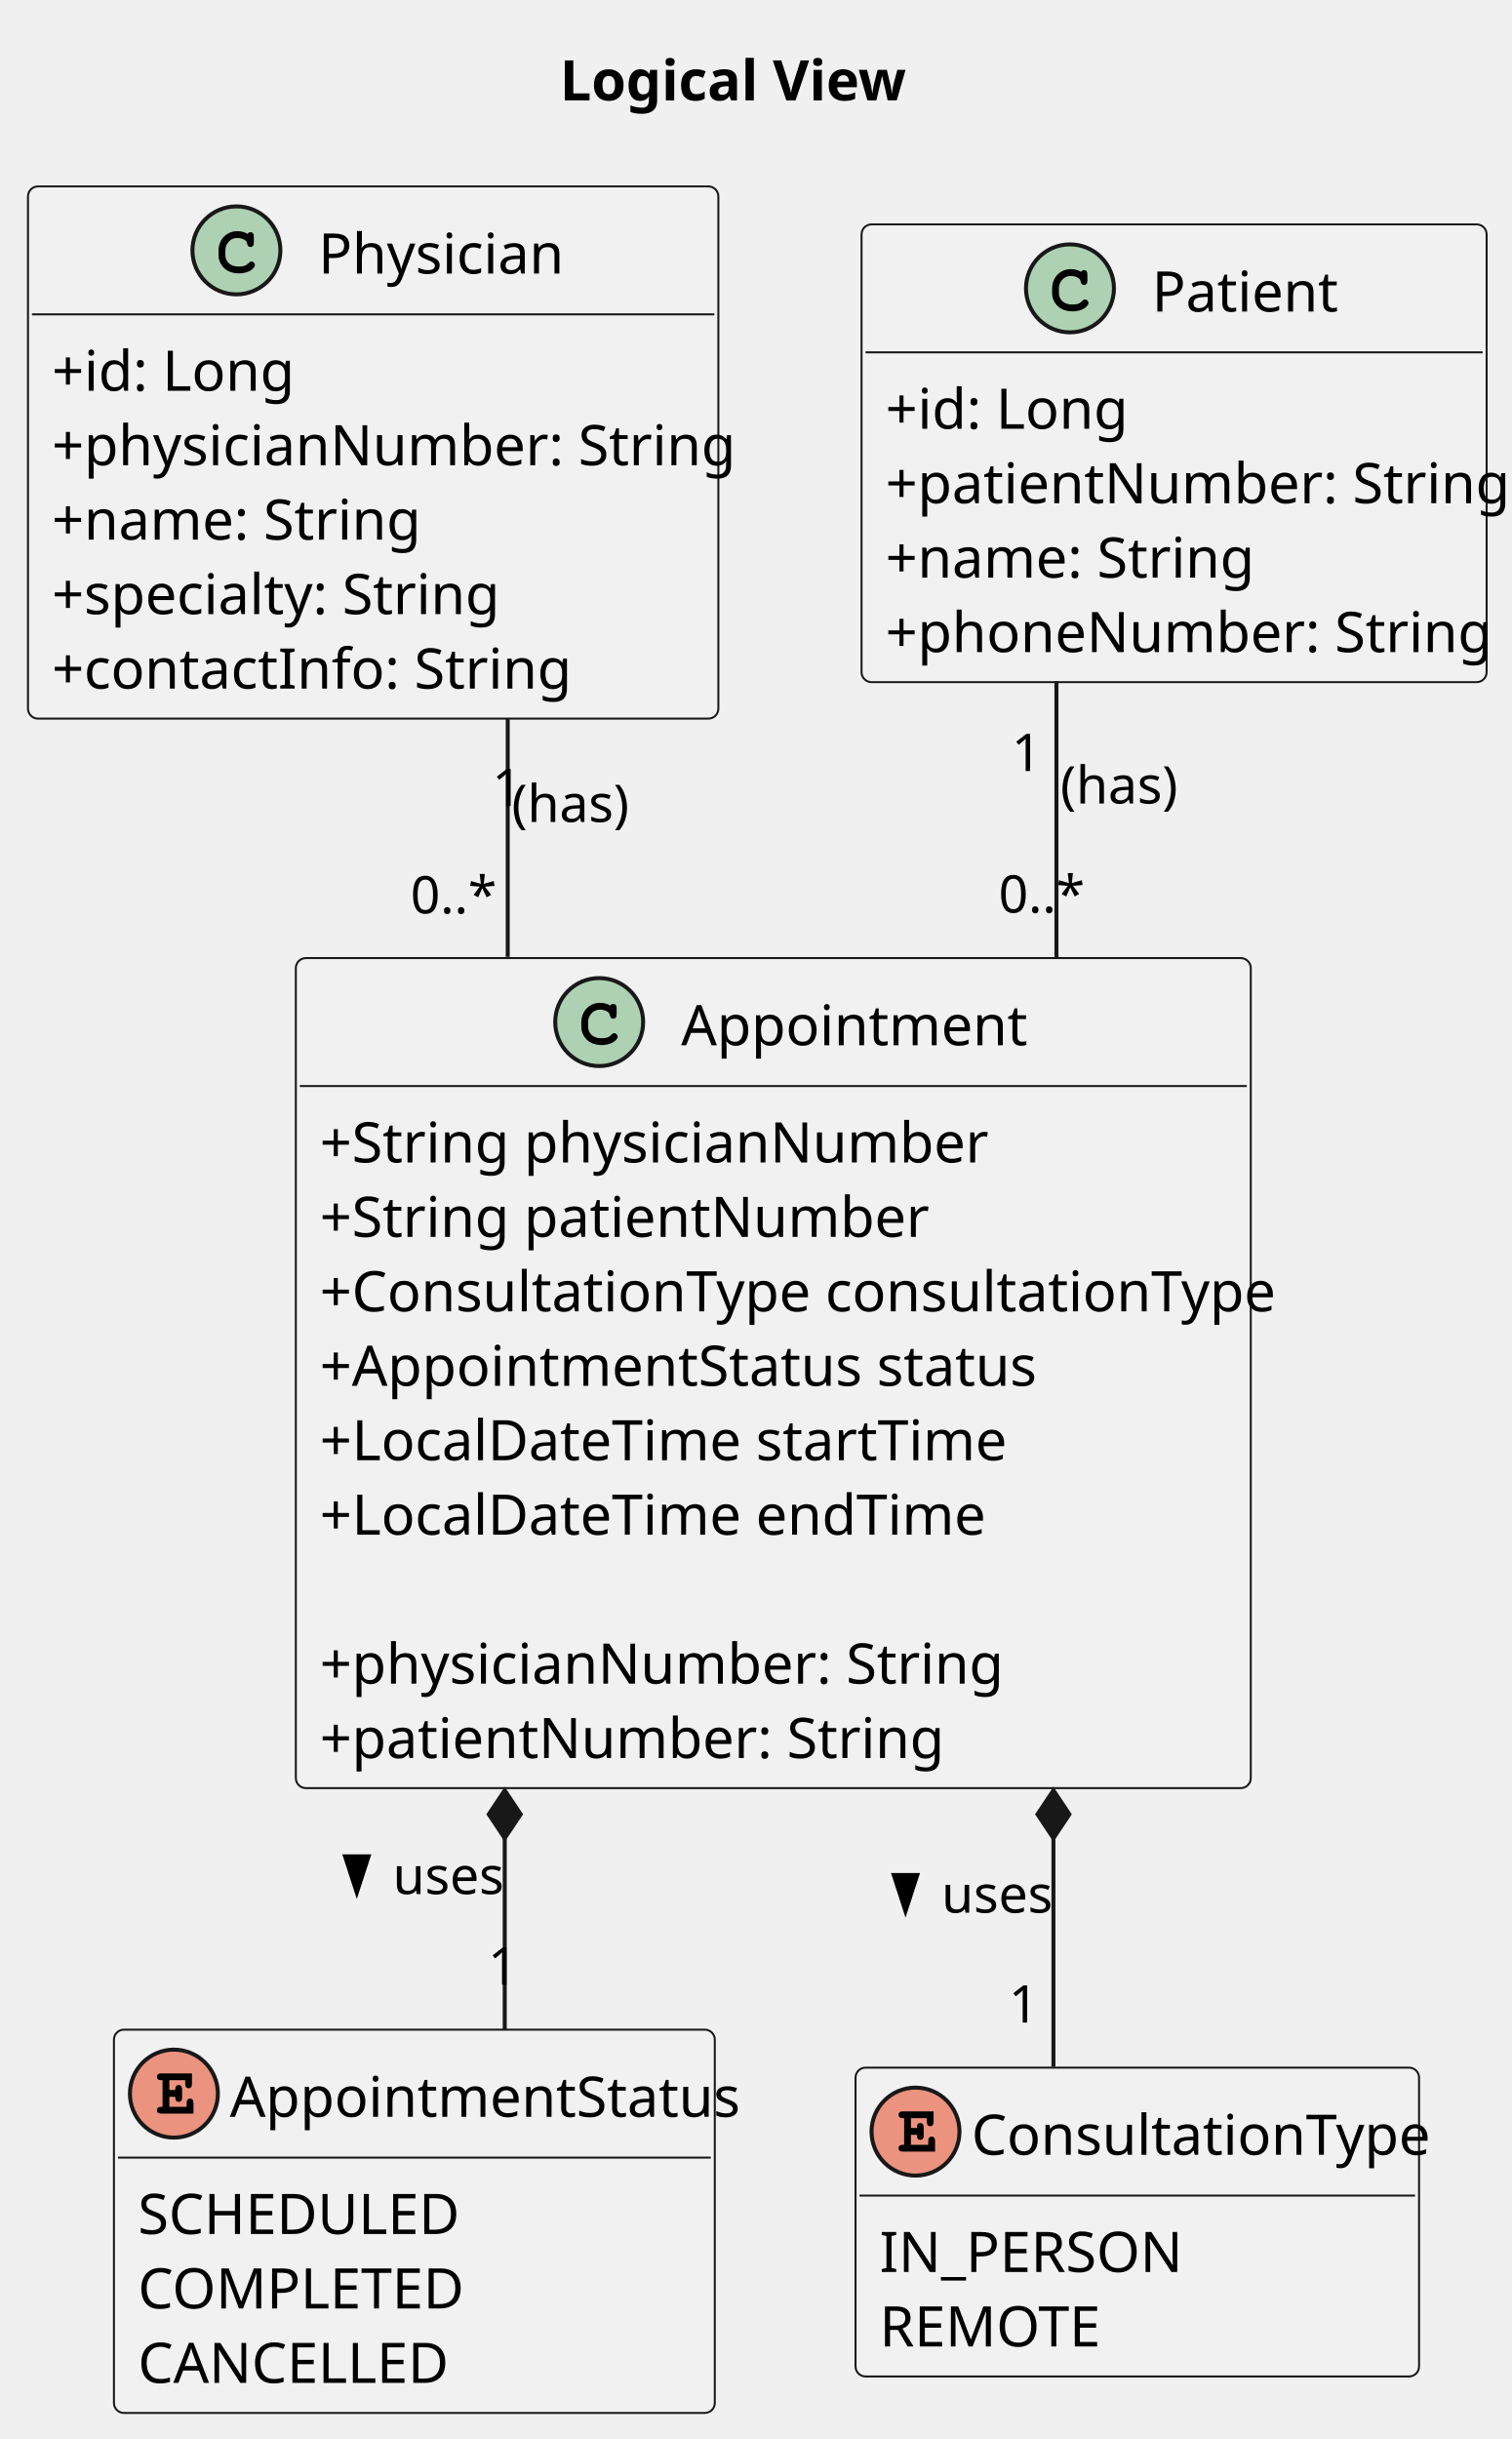
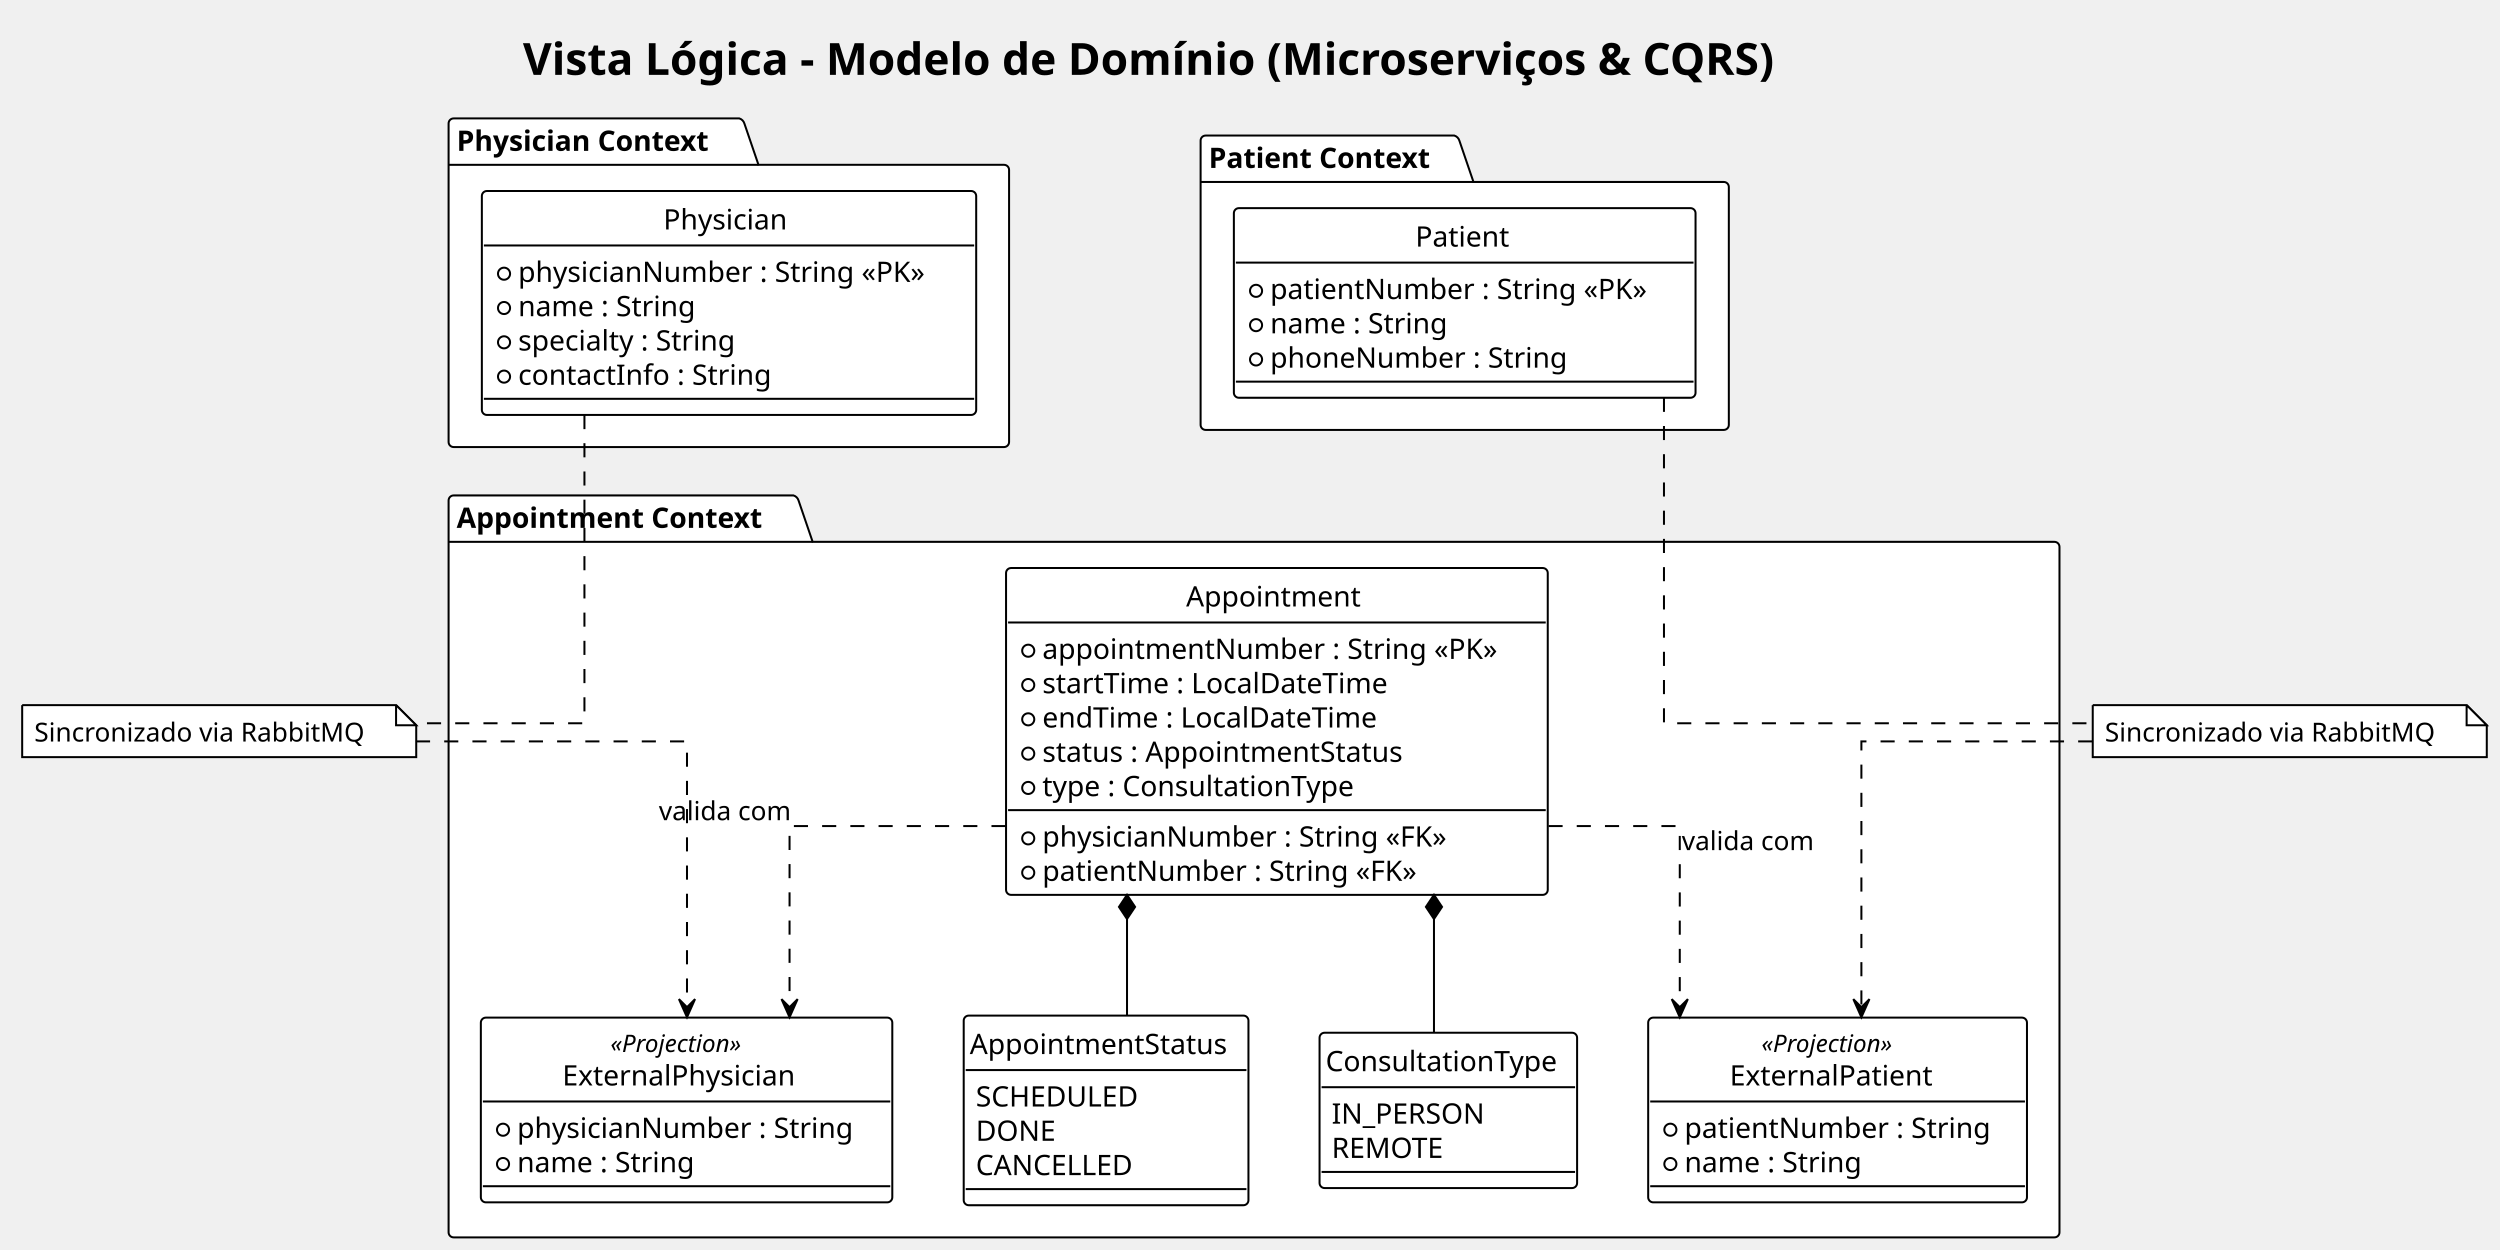
- <svg xmlns="http://www.w3.org/2000/svg" contentStyleType="text/css" data-diagram-type="CLASS" height="610px" preserveAspectRatio="none" style="width:378px;height:610px;background:#FFFFFF;" version="1.1" viewBox="0 0 378 610" width="378px" zoomAndPan="magnify">
+ <svg xmlns="http://www.w3.org/2000/svg" contentStyleType="text/css" data-diagram-type="CLASS" height="496px" preserveAspectRatio="none" style="width:992px;height:496px;background:#FFFFFF;" version="1.1" viewBox="0 0 992 496" width="992px" zoomAndPan="magnify">
  <defs />
  <g>
-     <g class="title" data-source-line="1">
-       <text fill="#000000" font-family="sans-serif" font-size="14" font-weight="bold" lengthAdjust="spacing" textLength="84.8" x="140.027" y="25.107">Logical View</text>
+     <g class="title" data-source-line="5">
+       <text fill="#000000" font-family="Verdana" font-size="17.6" font-weight="bold" lengthAdjust="spacing" textLength="570.161" x="207.498" y="29.695">Vista Lógica - Modelo de Domínio (Microserviços &amp; CQRS)</text>
    </g>
-     <g class="entity" data-entity="Physician" data-source-line="8" data-uid="ent0002" id="entity_Physician">
-       <rect fill="#F1F1F1" height="133.106" rx="2.5" ry="2.5" style="stroke:#181818;stroke-width:0.5;" width="172.685" x="7" y="46.621" />
-       <ellipse cx="59.134" cy="62.621" fill="#ADD1B2" rx="11" ry="11" style="stroke:#181818;stroke-width:1;" />
-       <path d="M61.9,58.496 Q62.056,58.277 62.244,58.168 Q62.431,58.059 62.65,58.059 Q63.025,58.059 63.259,58.324 Q63.494,58.574 63.494,59.184 L63.494,60.637 Q63.494,61.246 63.259,61.512 Q63.025,61.777 62.65,61.777 Q62.306,61.777 62.103,61.574 Q61.9,61.387 61.791,60.871 Q61.744,60.512 61.556,60.324 Q61.228,59.949 60.619,59.73 Q60.009,59.512 59.384,59.512 Q58.619,59.512 57.978,59.84 Q57.353,60.168 56.853,60.918 Q56.369,61.668 56.369,62.699 L56.369,63.793 Q56.369,65.027 57.259,65.856 Q58.15,66.668 59.744,66.668 Q60.681,66.668 61.337,66.418 Q61.728,66.262 62.15,65.824 Q62.416,65.559 62.556,65.481 Q62.712,65.402 62.916,65.402 Q63.244,65.402 63.494,65.668 Q63.759,65.918 63.759,66.262 Q63.759,66.606 63.416,67.012 Q62.916,67.59 62.119,67.918 Q61.041,68.371 59.744,68.371 Q58.228,68.371 57.025,67.746 Q56.041,67.246 55.353,66.184 Q54.666,65.106 54.666,63.824 L54.666,62.668 Q54.666,61.34 55.275,60.199 Q55.9,59.043 56.994,58.434 Q58.087,57.809 59.322,57.809 Q60.056,57.809 60.697,57.98 Q61.353,58.137 61.9,58.496 Z " fill="#000000" />
-       <text fill="#000000" font-family="sans-serif" font-size="14" lengthAdjust="spacing" textLength="59.917" x="79.634" y="68.418">Physician</text>
-       <line style="stroke:#181818;stroke-width:0.5;" x1="8" x2="178.685" y1="78.621" y2="78.621" />
-       <text fill="#000000" font-family="sans-serif" font-size="14" lengthAdjust="spacing" textLength="57.996" x="13" y="97.728">+id: Long</text>
-       <text fill="#000000" font-family="sans-serif" font-size="14" lengthAdjust="spacing" textLength="160.685" x="13" y="116.35">+physicianNumber: String</text>
-       <text fill="#000000" font-family="sans-serif" font-size="14" lengthAdjust="spacing" textLength="87.548" x="13" y="134.971">+name: String</text>
-       <text fill="#000000" font-family="sans-serif" font-size="14" lengthAdjust="spacing" textLength="106.996" x="13" y="153.592">+specialty: String</text>
-       <text fill="#000000" font-family="sans-serif" font-size="14" lengthAdjust="spacing" textLength="121.017" x="13" y="172.213">+contactInfo: String</text>
+     <g class="cluster" data-entity="Physician Context" data-source-line="7" data-uid="ent0002" id="cluster_Physician Context">
+       <path d="M180,46.99 L293.363,46.99 A3,3 0 0 1 295.363,48.99 L300.963,65.402 L398.4,65.402 A2,2 0 0 1 400.4,67.402 L400.4,175.39 A2,2 0 0 1 398.4,177.39 L180,177.39 A2,2 0 0 1 178,175.39 L178,48.99 A2,2 0 0 1 180,46.99" fill="#FFFFFF" style="stroke:#000000;stroke-width:0.8;" />
+       <line style="stroke:#000000;stroke-width:0.8;" x1="178" x2="300.963" y1="65.402" y2="65.402" />
+       <text fill="#000000" font-family="Verdana" font-size="11.2" font-weight="bold" lengthAdjust="spacing" textLength="112.563" x="181.2" y="59.85">Physician Context</text>
    </g>
-     <g class="entity" data-entity="Patient" data-source-line="16" data-uid="ent0003" id="entity_Patient">
-       <rect fill="#F1F1F1" height="114.484" rx="2.5" ry="2.5" style="stroke:#181818;stroke-width:0.5;" width="156.355" x="215.5" y="56.121" />
-       <ellipse cx="267.634" cy="72.121" fill="#ADD1B2" rx="11" ry="11" style="stroke:#181818;stroke-width:1;" />
-       <path d="M270.4,67.996 Q270.556,67.777 270.744,67.668 Q270.931,67.559 271.15,67.559 Q271.525,67.559 271.759,67.824 Q271.994,68.074 271.994,68.684 L271.994,70.137 Q271.994,70.746 271.759,71.012 Q271.525,71.277 271.15,71.277 Q270.806,71.277 270.603,71.074 Q270.4,70.887 270.291,70.371 Q270.244,70.012 270.056,69.824 Q269.728,69.449 269.119,69.231 Q268.509,69.012 267.884,69.012 Q267.119,69.012 266.478,69.34 Q265.853,69.668 265.353,70.418 Q264.869,71.168 264.869,72.199 L264.869,73.293 Q264.869,74.527 265.759,75.356 Q266.65,76.168 268.244,76.168 Q269.181,76.168 269.837,75.918 Q270.228,75.762 270.65,75.324 Q270.916,75.059 271.056,74.981 Q271.212,74.902 271.416,74.902 Q271.744,74.902 271.994,75.168 Q272.259,75.418 272.259,75.762 Q272.259,76.106 271.916,76.512 Q271.416,77.09 270.619,77.418 Q269.541,77.871 268.244,77.871 Q266.728,77.871 265.525,77.246 Q264.541,76.746 263.853,75.684 Q263.166,74.606 263.166,73.324 L263.166,72.168 Q263.166,70.84 263.775,69.699 Q264.4,68.543 265.494,67.934 Q266.587,67.309 267.822,67.309 Q268.556,67.309 269.197,67.481 Q269.853,67.637 270.4,67.996 Z " fill="#000000" />
-       <text fill="#000000" font-family="sans-serif" font-size="14" lengthAdjust="spacing" textLength="43.586" x="288.134" y="77.918">Patient</text>
-       <line style="stroke:#181818;stroke-width:0.5;" x1="216.5" x2="370.854" y1="88.121" y2="88.121" />
-       <text fill="#000000" font-family="sans-serif" font-size="14" lengthAdjust="spacing" textLength="57.996" x="221.5" y="107.228">+id: Long</text>
-       <text fill="#000000" font-family="sans-serif" font-size="14" lengthAdjust="spacing" textLength="144.355" x="221.5" y="125.85">+patientNumber: String</text>
-       <text fill="#000000" font-family="sans-serif" font-size="14" lengthAdjust="spacing" textLength="87.548" x="221.5" y="144.471">+name: String</text>
-       <text fill="#000000" font-family="sans-serif" font-size="14" lengthAdjust="spacing" textLength="141.251" x="221.5" y="163.092">+phoneNumber: String</text>
+     <g class="cluster" data-entity="Patient Context" data-source-line="16" data-uid="ent0004" id="cluster_Patient Context">
+       <path d="M478.4,53.79 L577.074,53.79 A3,3 0 0 1 579.074,55.79 L584.674,72.202 L684,72.202 A2,2 0 0 1 686,74.202 L686,168.59 A2,2 0 0 1 684,170.59 L478.4,170.59 A2,2 0 0 1 476.4,168.59 L476.4,55.79 A2,2 0 0 1 478.4,53.79" fill="#FFFFFF" style="stroke:#000000;stroke-width:0.8;" />
+       <line style="stroke:#000000;stroke-width:0.8;" x1="476.4" x2="584.674" y1="72.202" y2="72.202" />
+       <text fill="#000000" font-family="Verdana" font-size="11.2" font-weight="bold" lengthAdjust="spacing" textLength="97.874" x="479.6" y="66.65">Patient Context</text>
    </g>
-     <g class="entity" data-entity="Appointment" data-source-line="23" data-uid="ent0004" id="entity_Appointment">
-       <rect fill="#F1F1F1" height="207.59" rx="2.5" ry="2.5" style="stroke:#181818;stroke-width:0.5;" width="238.857" x="74" y="239.621" />
-       <ellipse cx="149.875" cy="255.621" fill="#ADD1B2" rx="11" ry="11" style="stroke:#181818;stroke-width:1;" />
-       <path d="M152.641,251.496 Q152.797,251.277 152.985,251.168 Q153.172,251.059 153.391,251.059 Q153.766,251.059 154,251.324 Q154.235,251.574 154.235,252.184 L154.235,253.637 Q154.235,254.246 154,254.512 Q153.766,254.777 153.391,254.777 Q153.047,254.777 152.844,254.574 Q152.641,254.387 152.532,253.871 Q152.485,253.512 152.297,253.324 Q151.969,252.949 151.36,252.731 Q150.75,252.512 150.125,252.512 Q149.36,252.512 148.719,252.84 Q148.094,253.168 147.594,253.918 Q147.11,254.668 147.11,255.699 L147.11,256.793 Q147.11,258.027 148,258.856 Q148.891,259.668 150.485,259.668 Q151.422,259.668 152.079,259.418 Q152.469,259.262 152.891,258.824 Q153.157,258.559 153.297,258.481 Q153.454,258.402 153.657,258.402 Q153.985,258.402 154.235,258.668 Q154.5,258.918 154.5,259.262 Q154.5,259.606 154.157,260.012 Q153.657,260.59 152.86,260.918 Q151.782,261.371 150.485,261.371 Q148.969,261.371 147.766,260.746 Q146.782,260.246 146.094,259.184 Q145.407,258.106 145.407,256.824 L145.407,255.668 Q145.407,254.34 146.016,253.199 Q146.641,252.043 147.735,251.434 Q148.829,250.809 150.063,250.809 Q150.797,250.809 151.438,250.981 Q152.094,251.137 152.641,251.496 Z " fill="#000000" />
-       <text fill="#000000" font-family="sans-serif" font-size="14" lengthAdjust="spacing" textLength="78.606" x="170.375" y="261.418">Appointment</text>
-       <line style="stroke:#181818;stroke-width:0.5;" x1="75" x2="311.857" y1="271.621" y2="271.621" />
-       <text fill="#000000" font-family="sans-serif" font-size="14" lengthAdjust="spacing" textLength="156.796" x="80" y="290.728">+String physicianNumber</text>
-       <text fill="#000000" font-family="sans-serif" font-size="14" lengthAdjust="spacing" textLength="140.465" x="80" y="309.35">+String patientNumber</text>
-       <text fill="#000000" font-family="sans-serif" font-size="14" lengthAdjust="spacing" textLength="226.857" x="80" y="327.971">+ConsultationType consultationType</text>
-       <text fill="#000000" font-family="sans-serif" font-size="14" lengthAdjust="spacing" textLength="167.713" x="80" y="346.592">+AppointmentStatus status</text>
-       <text fill="#000000" font-family="sans-serif" font-size="14" lengthAdjust="spacing" textLength="164.555" x="80" y="365.213">+LocalDateTime startTime</text>
-       <text fill="#000000" font-family="sans-serif" font-size="14" lengthAdjust="spacing" textLength="160.685" x="80" y="383.834">+LocalDateTime endTime</text>
-       <text fill="#000000" font-family="sans-serif" font-size="14" lengthAdjust="spacing" textLength="3.89" x="80" y="402.455"> </text>
-       <text fill="#000000" font-family="sans-serif" font-size="14" lengthAdjust="spacing" textLength="160.685" x="80" y="421.076">+physicianNumber: String</text>
-       <text fill="#000000" font-family="sans-serif" font-size="14" lengthAdjust="spacing" textLength="144.355" x="80" y="439.697">+patientNumber: String</text>
+     <g class="cluster" data-entity="Appointment Context" data-source-line="24" data-uid="ent0006" id="cluster_Appointment Context">
+       <path d="M180,196.59 L314.861,196.59 A3,3 0 0 1 316.861,198.59 L322.461,215.002 L815.2,215.002 A2,2 0 0 1 817.2,217.002 L817.2,488.99 A2,2 0 0 1 815.2,490.99 L180,490.99 A2,2 0 0 1 178,488.99 L178,198.59 A2,2 0 0 1 180,196.59" fill="#FFFFFF" style="stroke:#000000;stroke-width:0.8;" />
+       <line style="stroke:#000000;stroke-width:0.8;" x1="178" x2="322.461" y1="215.002" y2="215.002" />
+       <text fill="#000000" font-family="Verdana" font-size="11.2" font-weight="bold" lengthAdjust="spacing" textLength="134.061" x="181.2" y="209.45">Appointment Context</text>
    </g>
-     <g class="entity" data-entity="AppointmentStatus" data-source-line="35" data-uid="ent0005" id="entity_AppointmentStatus">
-       <rect fill="#F1F1F1" height="95.863" rx="2.5" ry="2.5" style="stroke:#181818;stroke-width:0.5;" width="150.296" x="28.5" y="507.621" />
-       <ellipse cx="43.5" cy="523.621" fill="#EB937F" rx="11" ry="11" style="stroke:#181818;stroke-width:1;" />
-       <path d="M42.359,524.418 L42.359,526.918 L46.688,526.918 L46.688,525.996 Q46.688,525.387 46.922,525.121 Q47.172,524.856 47.547,524.856 Q47.922,524.856 48.156,525.121 Q48.391,525.387 48.391,525.996 L48.391,528.621 L40.391,528.621 Q39.766,528.621 39.5,528.387 Q39.25,528.152 39.25,527.762 Q39.25,527.387 39.516,527.152 Q39.781,526.918 40.391,526.918 L40.656,526.918 L40.656,520.262 L40.391,520.262 Q39.766,520.262 39.5,520.027 Q39.25,519.793 39.25,519.402 Q39.25,519.027 39.5,518.793 Q39.766,518.559 40.391,518.559 L48.016,518.559 L48.016,521.152 Q48.016,521.762 47.781,522.027 Q47.562,522.277 47.172,522.277 Q46.797,522.277 46.562,522.027 Q46.328,521.762 46.328,521.152 L46.328,520.262 L42.359,520.262 L42.359,522.715 L43.844,522.715 Q43.844,522.059 43.969,521.871 Q44.234,521.465 44.703,521.465 Q45.078,521.465 45.312,521.731 Q45.547,521.981 45.547,522.59 L45.547,524.559 Q45.547,525.106 45.422,525.293 Q45.156,525.684 44.703,525.684 Q44.234,525.684 43.969,525.277 Q43.844,525.09 43.844,524.418 L42.359,524.418 Z " fill="#000000" />
-       <text fill="#000000" font-family="sans-serif" font-size="14" lengthAdjust="spacing" textLength="118.296" x="57.5" y="529.418">AppointmentStatus</text>
-       <line style="stroke:#181818;stroke-width:0.5;" x1="29.5" x2="177.796" y1="539.621" y2="539.621" />
-       <text fill="#000000" font-family="sans-serif" font-size="14" lengthAdjust="spacing" textLength="86.352" x="34.5" y="558.729">SCHEDULED</text>
-       <text fill="#000000" font-family="sans-serif" font-size="14" lengthAdjust="spacing" textLength="87.124" x="34.5" y="577.35">COMPLETED</text>
-       <text fill="#000000" font-family="sans-serif" font-size="14" lengthAdjust="spacing" textLength="84.027" x="34.5" y="595.971">CANCELLED</text>
+     <g class="entity" data-entity="Physician" data-source-line="8" data-uid="ent0003" id="entity_Physician">
+       <rect fill="#FFFFFF" height="88.859" rx="2" ry="2" style="stroke:#000000;stroke-width:0.8;" width="196.152" x="191.2" y="75.79" />
+       <text fill="#000000" font-family="Verdana" font-size="11.2" lengthAdjust="spacing" textLength="52.101" x="263.226" y="91.05">Physician</text>
+       <line style="stroke:#000000;stroke-width:0.8;" x1="192" x2="386.552" y1="97.402" y2="97.402" />
+       <ellipse cx="200" cy="108.607" fill="none" rx="2.4" ry="2.4" style="stroke:#000000;stroke-width:0.8;" />
+       <text fill="#000000" font-family="Verdana" font-size="11.2" lengthAdjust="spacing" textLength="176.952" x="205.6" y="111.862">physicianNumber : String «PK»</text>
+       <ellipse cx="200" cy="122.219" fill="none" rx="2.4" ry="2.4" style="stroke:#000000;stroke-width:0.8;" />
+       <text fill="#000000" font-family="Verdana" font-size="11.2" lengthAdjust="spacing" textLength="78.329" x="205.6" y="125.473">name : String</text>
+       <ellipse cx="200" cy="135.831" fill="none" rx="2.4" ry="2.4" style="stroke:#000000;stroke-width:0.8;" />
+       <text fill="#000000" font-family="Verdana" font-size="11.2" lengthAdjust="spacing" textLength="96.184" x="205.6" y="139.085">specialty : String</text>
+       <ellipse cx="200" cy="149.443" fill="none" rx="2.4" ry="2.4" style="stroke:#000000;stroke-width:0.8;" />
+       <text fill="#000000" font-family="Verdana" font-size="11.2" lengthAdjust="spacing" textLength="110.594" x="205.6" y="152.697">contactInfo : String</text>
+       <line style="stroke:#000000;stroke-width:0.8;" x1="192" x2="386.552" y1="158.248" y2="158.248" />
    </g>
-     <g class="entity" data-entity="ConsultationType" data-source-line="41" data-uid="ent0006" id="entity_ConsultationType">
-       <rect fill="#F1F1F1" height="77.242" rx="2.5" ry="2.5" style="stroke:#181818;stroke-width:0.5;" width="140.951" x="214" y="517.121" />
-       <ellipse cx="229" cy="533.121" fill="#EB937F" rx="11" ry="11" style="stroke:#181818;stroke-width:1;" />
-       <path d="M227.859,533.918 L227.859,536.418 L232.188,536.418 L232.188,535.496 Q232.188,534.887 232.422,534.621 Q232.672,534.356 233.047,534.356 Q233.422,534.356 233.656,534.621 Q233.891,534.887 233.891,535.496 L233.891,538.121 L225.891,538.121 Q225.266,538.121 225,537.887 Q224.75,537.652 224.75,537.262 Q224.75,536.887 225.016,536.652 Q225.281,536.418 225.891,536.418 L226.156,536.418 L226.156,529.762 L225.891,529.762 Q225.266,529.762 225,529.527 Q224.75,529.293 224.75,528.902 Q224.75,528.527 225,528.293 Q225.266,528.059 225.891,528.059 L233.516,528.059 L233.516,530.652 Q233.516,531.262 233.281,531.527 Q233.062,531.777 232.672,531.777 Q232.297,531.777 232.062,531.527 Q231.828,531.262 231.828,530.652 L231.828,529.762 L227.859,529.762 L227.859,532.215 L229.344,532.215 Q229.344,531.559 229.469,531.371 Q229.734,530.965 230.203,530.965 Q230.578,530.965 230.812,531.231 Q231.047,531.481 231.047,532.09 L231.047,534.059 Q231.047,534.606 230.922,534.793 Q230.656,535.184 230.203,535.184 Q229.734,535.184 229.469,534.777 Q229.344,534.59 229.344,533.918 L227.859,533.918 Z " fill="#000000" />
-       <text fill="#000000" font-family="sans-serif" font-size="14" lengthAdjust="spacing" textLength="108.951" x="243" y="538.918">ConsultationType</text>
-       <line style="stroke:#181818;stroke-width:0.5;" x1="215" x2="353.951" y1="549.121" y2="549.121" />
-       <text fill="#000000" font-family="sans-serif" font-size="14" lengthAdjust="spacing" textLength="80.91" x="220" y="568.229">IN_PERSON</text>
-       <text fill="#000000" font-family="sans-serif" font-size="14" lengthAdjust="spacing" textLength="59.89" x="220" y="586.85">REMOTE</text>
+     <g class="entity" data-entity="Patient" data-source-line="17" data-uid="ent0005" id="entity_Patient">
+       <rect fill="#FFFFFF" height="75.247" rx="2" ry="2" style="stroke:#000000;stroke-width:0.8;" width="183.191" x="489.6" y="82.59" />
+       <text fill="#000000" font-family="Verdana" font-size="11.2" lengthAdjust="spacing" textLength="39.14" x="561.626" y="97.85">Patient</text>
+       <line style="stroke:#000000;stroke-width:0.8;" x1="490.4" x2="671.991" y1="104.202" y2="104.202" />
+       <ellipse cx="498.4" cy="115.407" fill="none" rx="2.4" ry="2.4" style="stroke:#000000;stroke-width:0.8;" />
+       <text fill="#000000" font-family="Verdana" font-size="11.2" lengthAdjust="spacing" textLength="163.991" x="504" y="118.662">patientNumber : String «PK»</text>
+       <ellipse cx="498.4" cy="129.019" fill="none" rx="2.4" ry="2.4" style="stroke:#000000;stroke-width:0.8;" />
+       <text fill="#000000" font-family="Verdana" font-size="11.2" lengthAdjust="spacing" textLength="78.329" x="504" y="132.273">name : String</text>
+       <ellipse cx="498.4" cy="142.631" fill="none" rx="2.4" ry="2.4" style="stroke:#000000;stroke-width:0.8;" />
+       <text fill="#000000" font-family="Verdana" font-size="11.2" lengthAdjust="spacing" textLength="126.361" x="504" y="145.885">phoneNumber : String</text>
+       <line style="stroke:#000000;stroke-width:0.8;" x1="490.4" x2="671.991" y1="151.437" y2="151.437" />
    </g>
-     <g class="link" data-entity-1="Physician" data-entity-2="Appointment" data-source-line="46" data-uid="lnk7" id="link_Physician_Appointment">
-       <path codeLine="46" d="M127,179.791 C127,198.401 127,219.091 127,239.321" fill="none" id="Physician-Appointment" style="stroke:#181818;stroke-width:1;" />
-       <text fill="#000000" font-family="sans-serif" font-size="13" lengthAdjust="spacing" textLength="29.618" x="128" y="205.579">(has)</text>
-       <text fill="#000000" font-family="sans-serif" font-size="13" lengthAdjust="spacing" textLength="7.23" x="123.122" y="201.581">1</text>
-       <text fill="#000000" font-family="sans-serif" font-size="13" lengthAdjust="spacing" textLength="19.513" x="102.679" y="228.443">0..*</text>
+     <g class="entity" data-entity="Appointment" data-source-line="25" data-uid="ent0007" id="entity_Appointment">
+       <rect fill="#FFFFFF" height="129.694" rx="2" ry="2" style="stroke:#000000;stroke-width:0.8;" width="214.948" x="399.2" y="225.39" />
+       <text fill="#000000" font-family="Verdana" font-size="11.2" lengthAdjust="spacing" textLength="72.051" x="470.649" y="240.65">Appointment</text>
+       <line style="stroke:#000000;stroke-width:0.8;" x1="400" x2="613.348" y1="247.002" y2="247.002" />
+       <ellipse cx="408" cy="258.207" fill="none" rx="2.4" ry="2.4" style="stroke:#000000;stroke-width:0.8;" />
+       <text fill="#000000" font-family="Verdana" font-size="11.2" lengthAdjust="spacing" textLength="195.748" x="413.6" y="261.462">appointmentNumber : String «PK»</text>
+       <ellipse cx="408" cy="271.819" fill="none" rx="2.4" ry="2.4" style="stroke:#000000;stroke-width:0.8;" />
+       <text fill="#000000" font-family="Verdana" font-size="11.2" lengthAdjust="spacing" textLength="149.319" x="413.6" y="275.073">startTime : LocalDateTime</text>
+       <ellipse cx="408" cy="285.431" fill="none" rx="2.4" ry="2.4" style="stroke:#000000;stroke-width:0.8;" />
+       <text fill="#000000" font-family="Verdana" font-size="11.2" lengthAdjust="spacing" textLength="143.888" x="413.6" y="288.685">endTime : LocalDateTime</text>
+       <ellipse cx="408" cy="299.043" fill="none" rx="2.4" ry="2.4" style="stroke:#000000;stroke-width:0.8;" />
+       <text fill="#000000" font-family="Verdana" font-size="11.2" lengthAdjust="spacing" textLength="155.455" x="413.6" y="302.297">status : AppointmentStatus</text>
+       <ellipse cx="408" cy="312.654" fill="none" rx="2.4" ry="2.4" style="stroke:#000000;stroke-width:0.8;" />
+       <text fill="#000000" font-family="Verdana" font-size="11.2" lengthAdjust="spacing" textLength="135.045" x="413.6" y="315.909">type : ConsultationType</text>
+       <line style="stroke:#000000;stroke-width:0.8;" x1="400" x2="613.348" y1="321.46" y2="321.46" />
+       <ellipse cx="408" cy="332.666" fill="none" rx="2.4" ry="2.4" style="stroke:#000000;stroke-width:0.8;" />
+       <text fill="#000000" font-family="Verdana" font-size="11.2" lengthAdjust="spacing" textLength="176.635" x="413.6" y="335.92">physicianNumber : String «FK»</text>
+       <ellipse cx="408" cy="346.278" fill="none" rx="2.4" ry="2.4" style="stroke:#000000;stroke-width:0.8;" />
+       <text fill="#000000" font-family="Verdana" font-size="11.2" lengthAdjust="spacing" textLength="163.674" x="413.6" y="349.532">patientNumber : String «FK»</text>
    </g>
-     <g class="link" data-entity-1="Patient" data-entity-2="Appointment" data-source-line="48" data-uid="lnk8" id="link_Patient_Appointment">
-       <path codeLine="48" d="M264.25,170.391 C264.25,191.331 264.25,215.711 264.25,239.461" fill="none" id="Patient-Appointment" style="stroke:#181818;stroke-width:1;" />
-       <text fill="#000000" font-family="sans-serif" font-size="13" lengthAdjust="spacing" textLength="29.618" x="265.25" y="200.959">(has)</text>
-       <text fill="#000000" font-family="sans-serif" font-size="13" lengthAdjust="spacing" textLength="7.23" x="253.046" y="192.834">1</text>
-       <text fill="#000000" font-family="sans-serif" font-size="13" lengthAdjust="spacing" textLength="19.513" x="249.772" y="228.242">0..*</text>
+     <g class="entity" data-entity="AppointmentStatus" data-source-line="36" data-uid="ent0008" id="entity_AppointmentStatus">
+       <rect fill="#FFFFFF" height="75.247" rx="2" ry="2" style="stroke:#000000;stroke-width:0.8;" width="112.983" x="382.4" y="402.99" />
+       <text fill="#000000" font-family="Verdana" font-size="11.2" lengthAdjust="spacing" textLength="108.183" x="384.8" y="418.25">AppointmentStatus</text>
+       <line style="stroke:#000000;stroke-width:0.8;" x1="383.2" x2="494.583" y1="424.602" y2="424.602" />
+       <text fill="#000000" font-family="Verdana" font-size="11.2" lengthAdjust="spacing" textLength="69.748" x="387.2" y="439.062">SCHEDULED</text>
+       <text fill="#000000" font-family="Verdana" font-size="11.2" lengthAdjust="spacing" textLength="32.906" x="387.2" y="452.673">DONE</text>
+       <text fill="#000000" font-family="Verdana" font-size="11.2" lengthAdjust="spacing" textLength="66.938" x="387.2" y="466.285">CANCELLED</text>
+       <line style="stroke:#000000;stroke-width:0.8;" x1="383.2" x2="494.583" y1="471.837" y2="471.837" />
    </g>
-     <g class="link" data-entity-1="Appointment" data-entity-2="AppointmentStatus" data-source-line="50" data-uid="lnk9" id="link_Appointment_AppointmentStatus">
-       <path codeLine="50" d="M126.25,459.761 C126.25,480.701 126.25,489.741 126.25,507.601" fill="none" id="Appointment-backto-AppointmentStatus" style="stroke:#181818;stroke-width:1;" />
-       <polygon fill="#181818" points="126.25,447.761,122.25,453.761,126.25,459.761,130.25,453.761,126.25,447.761" style="stroke:#181818;stroke-width:1;" />
-       <polygon fill="#000000" points="89.25,473.327,92.189,464.281,86.311,464.281,89.25,473.327" style="stroke:#000000;stroke-width:1;" />
-       <text fill="#000000" font-family="sans-serif" font-size="13" lengthAdjust="spacing" textLength="27.46" x="98.25" y="473.709">uses</text>
-       <text fill="#000000" font-family="sans-serif" font-size="13" lengthAdjust="spacing" textLength="7.23" x="122.073" y="496.36">1</text>
+     <g class="entity" data-entity="ConsultationType" data-source-line="42" data-uid="ent0009" id="entity_ConsultationType">
+       <rect fill="#FFFFFF" height="61.635" rx="2" ry="2" style="stroke:#000000;stroke-width:0.8;" width="102.193" x="523.6" y="409.79" />
+       <text fill="#000000" font-family="Verdana" font-size="11.2" lengthAdjust="spacing" textLength="97.393" x="526" y="425.05">ConsultationType</text>
+       <line style="stroke:#000000;stroke-width:0.8;" x1="524.4" x2="624.993" y1="431.402" y2="431.402" />
+       <text fill="#000000" font-family="Verdana" font-size="11.2" lengthAdjust="spacing" textLength="66.686" x="528.4" y="445.862">IN_PERSON</text>
+       <text fill="#000000" font-family="Verdana" font-size="11.2" lengthAdjust="spacing" textLength="47.108" x="528.4" y="459.473">REMOTE</text>
+       <line style="stroke:#000000;stroke-width:0.8;" x1="524.4" x2="624.993" y1="465.025" y2="465.025" />
    </g>
-     <g class="link" data-entity-1="Appointment" data-entity-2="ConsultationType" data-source-line="51" data-uid="lnk10" id="link_Appointment_ConsultationType">
-       <path codeLine="51" d="M263.5,459.761 C263.5,484.471 263.5,497.321 263.5,516.921" fill="none" id="Appointment-backto-ConsultationType" style="stroke:#181818;stroke-width:1;" />
-       <polygon fill="#181818" points="263.5,447.761,259.5,453.761,263.5,459.761,267.5,453.761,263.5,447.761" style="stroke:#181818;stroke-width:1;" />
-       <polygon fill="#000000" points="226.5,477.987,229.439,468.942,223.561,468.942,226.5,477.987" style="stroke:#000000;stroke-width:1;" />
-       <text fill="#000000" font-family="sans-serif" font-size="13" lengthAdjust="spacing" textLength="27.46" x="235.5" y="478.369">uses</text>
-       <text fill="#000000" font-family="sans-serif" font-size="13" lengthAdjust="spacing" textLength="7.23" x="252.313" y="505.841">1</text>
+     <g class="entity" data-entity="ExtPhys" data-source-line="48" data-uid="ent0010" id="entity_ExtPhys">
+       <rect fill="#FFFFFF" height="73.302" rx="2" ry="2" style="stroke:#000000;stroke-width:0.8;" width="163.263" x="190.8" y="403.79" />
+       <text fill="#000000" font-family="Verdana" font-size="9.6" font-style="italic" lengthAdjust="spacing" textLength="60.431" x="242.216" y="417.441">«Projection»</text>
+       <text fill="#000000" font-family="Verdana" font-size="11.2" lengthAdjust="spacing" textLength="98.563" x="223.15" y="430.717">ExternalPhysician</text>
+       <line style="stroke:#000000;stroke-width:0.8;" x1="191.6" x2="353.263" y1="437.069" y2="437.069" />
+       <ellipse cx="199.6" cy="448.275" fill="none" rx="2.4" ry="2.4" style="stroke:#000000;stroke-width:0.8;" />
+       <text fill="#000000" font-family="Verdana" font-size="11.2" lengthAdjust="spacing" textLength="144.063" x="205.2" y="451.529">physicianNumber : String</text>
+       <ellipse cx="199.6" cy="461.886" fill="none" rx="2.4" ry="2.4" style="stroke:#000000;stroke-width:0.8;" />
+       <text fill="#000000" font-family="Verdana" font-size="11.2" lengthAdjust="spacing" textLength="78.329" x="205.2" y="465.141">name : String</text>
+       <line style="stroke:#000000;stroke-width:0.8;" x1="191.6" x2="353.263" y1="470.692" y2="470.692" />
+     </g>
+     <g class="entity" data-entity="ExtPat" data-source-line="53" data-uid="ent0011" id="entity_ExtPat">
+       <rect fill="#FFFFFF" height="73.302" rx="2" ry="2" style="stroke:#000000;stroke-width:0.8;" width="150.302" x="654" y="403.79" />
+       <text fill="#000000" font-family="Verdana" font-size="9.6" font-style="italic" lengthAdjust="spacing" textLength="60.431" x="698.936" y="417.441">«Projection»</text>
+       <text fill="#000000" font-family="Verdana" font-size="11.2" lengthAdjust="spacing" textLength="85.602" x="686.35" y="430.717">ExternalPatient</text>
+       <line style="stroke:#000000;stroke-width:0.8;" x1="654.8" x2="803.502" y1="437.069" y2="437.069" />
+       <ellipse cx="662.8" cy="448.275" fill="none" rx="2.4" ry="2.4" style="stroke:#000000;stroke-width:0.8;" />
+       <text fill="#000000" font-family="Verdana" font-size="11.2" lengthAdjust="spacing" textLength="131.102" x="668.4" y="451.529">patientNumber : String</text>
+       <ellipse cx="662.8" cy="461.886" fill="none" rx="2.4" ry="2.4" style="stroke:#000000;stroke-width:0.8;" />
+       <text fill="#000000" font-family="Verdana" font-size="11.2" lengthAdjust="spacing" textLength="78.329" x="668.4" y="465.141">name : String</text>
+       <line style="stroke:#000000;stroke-width:0.8;" x1="654.8" x2="803.502" y1="470.692" y2="470.692" />
+     </g>
+     <g class="entity" data-entity="N2" data-source-line="70" data-uid="ent0018" id="entity_N2">
+       <path d="M8.8,279.79 L8.8,300.429 L165.157,300.429 L165.157,287.79 L157.157,279.79 L8.8,279.79" fill="#FFFFFF" style="stroke:#000000;stroke-width:0.8;" />
+       <path d="M157.157,279.79 L157.157,287.79 L165.157,287.79 L157.157,279.79" fill="#FFFFFF" style="stroke:#000000;stroke-width:0.8;" />
+       <text fill="#000000" font-family="Verdana" font-size="10.4" lengthAdjust="spacing" textLength="139.557" x="13.6" y="294.246">Sincronizado via RabbitMQ</text>
+     </g>
+     <g class="entity" data-entity="N1" data-source-line="74" data-uid="ent0021" id="entity_N1">
+       <path d="M830.4,279.79 L830.4,300.429 L986.757,300.429 L986.757,287.79 L978.757,279.79 L830.4,279.79" fill="#FFFFFF" style="stroke:#000000;stroke-width:0.8;" />
+       <path d="M978.757,279.79 L978.757,287.79 L986.757,287.79 L978.757,279.79" fill="#FFFFFF" style="stroke:#000000;stroke-width:0.8;" />
+       <text fill="#000000" font-family="Verdana" font-size="10.4" lengthAdjust="spacing" textLength="139.557" x="835.2" y="294.246">Sincronizado via RabbitMQ</text>
+     </g>
+     <g class="link" data-entity-1="Appointment" data-entity-2="AppointmentStatus" data-source-line="58" data-uid="lnk12" id="link_Appointment_AppointmentStatus">
+       <path codeLine="58" d="M447.2,364.662 C447.2,380.966 447.2,388.318 447.2,402.798" fill="none" id="Appointment-backto-AppointmentStatus" style="stroke:#000000;stroke-width:0.8;" />
+       <polygon fill="#000000" points="447.2,355.062,444,359.862,447.2,364.662,450.4,359.862,447.2,355.062" style="stroke:#000000;stroke-width:0.8;" />
+     </g>
+     <g class="link" data-entity-1="Appointment" data-entity-2="ConsultationType" data-source-line="59" data-uid="lnk13" id="link_Appointment_ConsultationType">
+       <path codeLine="59" d="M569,364.662 C569,383.59 569,393.798 569,409.582" fill="none" id="Appointment-backto-ConsultationType" style="stroke:#000000;stroke-width:0.8;" />
+       <polygon fill="#000000" points="569,355.062,565.8,359.862,569,364.662,572.2,359.862,569,355.062" style="stroke:#000000;stroke-width:0.8;" />
+     </g>
+     <g class="link" data-entity-1="Appointment" data-entity-2="ExtPhys" data-source-line="61" data-uid="lnk14" id="link_Appointment_ExtPhys">
+       <path codeLine="61" d="M399.016,327.79 C354.584,327.79 313.296,327.79 313.296,327.79 C313.296,327.79 313.296,365.958 313.296,398.854" fill="none" id="Appointment-to-ExtPhys" style="stroke:#000000;stroke-width:0.8;stroke-dasharray:5.6,5.6;" />
+       <polygon fill="#000000" points="313.296,403.654,316.496,396.454,313.296,399.654,310.096,396.454,313.296,403.654" style="stroke:#000000;stroke-width:0.8;" />
+       <text fill="#000000" font-family="Verdana" font-size="10.4" lengthAdjust="spacing" textLength="56.337" x="261.424" y="325.446">valida com</text>
+     </g>
+     <g class="link" data-entity-1="Appointment" data-entity-2="ExtPat" data-source-line="62" data-uid="lnk15" id="link_Appointment_ExtPat">
+       <path codeLine="62" d="M614.448,327.79 C643.248,327.79 666.536,327.79 666.536,327.79 C666.536,327.79 666.536,365.958 666.536,398.854" fill="none" id="Appointment-to-ExtPat" style="stroke:#000000;stroke-width:0.8;stroke-dasharray:5.6,5.6;" />
+       <polygon fill="#000000" points="666.536,403.654,669.736,396.454,666.536,399.654,663.336,396.454,666.536,403.654" style="stroke:#000000;stroke-width:0.8;" />
+       <text fill="#000000" font-family="Verdana" font-size="10.4" lengthAdjust="spacing" textLength="56.337" x="667.336" y="337.334">valida com</text>
+     </g>
+     <g class="link" data-entity-1="Physician" data-entity-2="N2" data-source-line="71" data-uid="lnk19" id="link_Physician_N2">
+       <path codeLine="71" d="M231.904,164.67 C231.904,214.086 231.904,286.99 231.904,286.99 C231.904,286.99 199.216,286.99 164.872,286.99" fill="none" id="Physician-N2" style="stroke:#000000;stroke-width:0.8;stroke-dasharray:5.6,5.6;" />
+     </g>
+     <g class="link" data-entity-1="N2" data-entity-2="ExtPhys" data-source-line="72" data-uid="lnk20" id="link_N2_ExtPhys">
+       <path codeLine="72" d="M165.056,294.19 C215.832,294.19 272.6,294.19 272.6,294.19 C272.6,294.19 272.6,355.478 272.6,398.846" fill="none" id="N2-to-ExtPhys" style="stroke:#000000;stroke-width:0.8;stroke-dasharray:5.6,5.6;" />
+       <polygon fill="#000000" points="272.6,403.646,275.8,396.446,272.6,399.646,269.4,396.446,272.6,403.646" style="stroke:#000000;stroke-width:0.8;" />
+     </g>
+     <g class="link" data-entity-1="Patient" data-entity-2="N1" data-source-line="75" data-uid="lnk22" id="link_Patient_N1">
+       <path codeLine="75" d="M660.264,157.83 C660.264,207.03 660.264,286.99 660.264,286.99 C660.264,286.99 757.496,286.99 830.232,286.99" fill="none" id="Patient-N1" style="stroke:#000000;stroke-width:0.8;stroke-dasharray:5.6,5.6;" />
+     </g>
+     <g class="link" data-entity-1="N1" data-entity-2="ExtPat" data-source-line="76" data-uid="lnk23" id="link_N1_ExtPat">
+       <path codeLine="76" d="M830.208,294.19 C785.648,294.19 738.6,294.19 738.6,294.19 C738.6,294.19 738.6,355.478 738.6,398.846" fill="none" id="N1-to-ExtPat" style="stroke:#000000;stroke-width:0.8;stroke-dasharray:5.6,5.6;" />
+       <polygon fill="#000000" points="738.6,403.646,741.8,396.446,738.6,399.646,735.4,396.446,738.6,403.646" style="stroke:#000000;stroke-width:0.8;" />
    </g>
  </g>
</svg>
